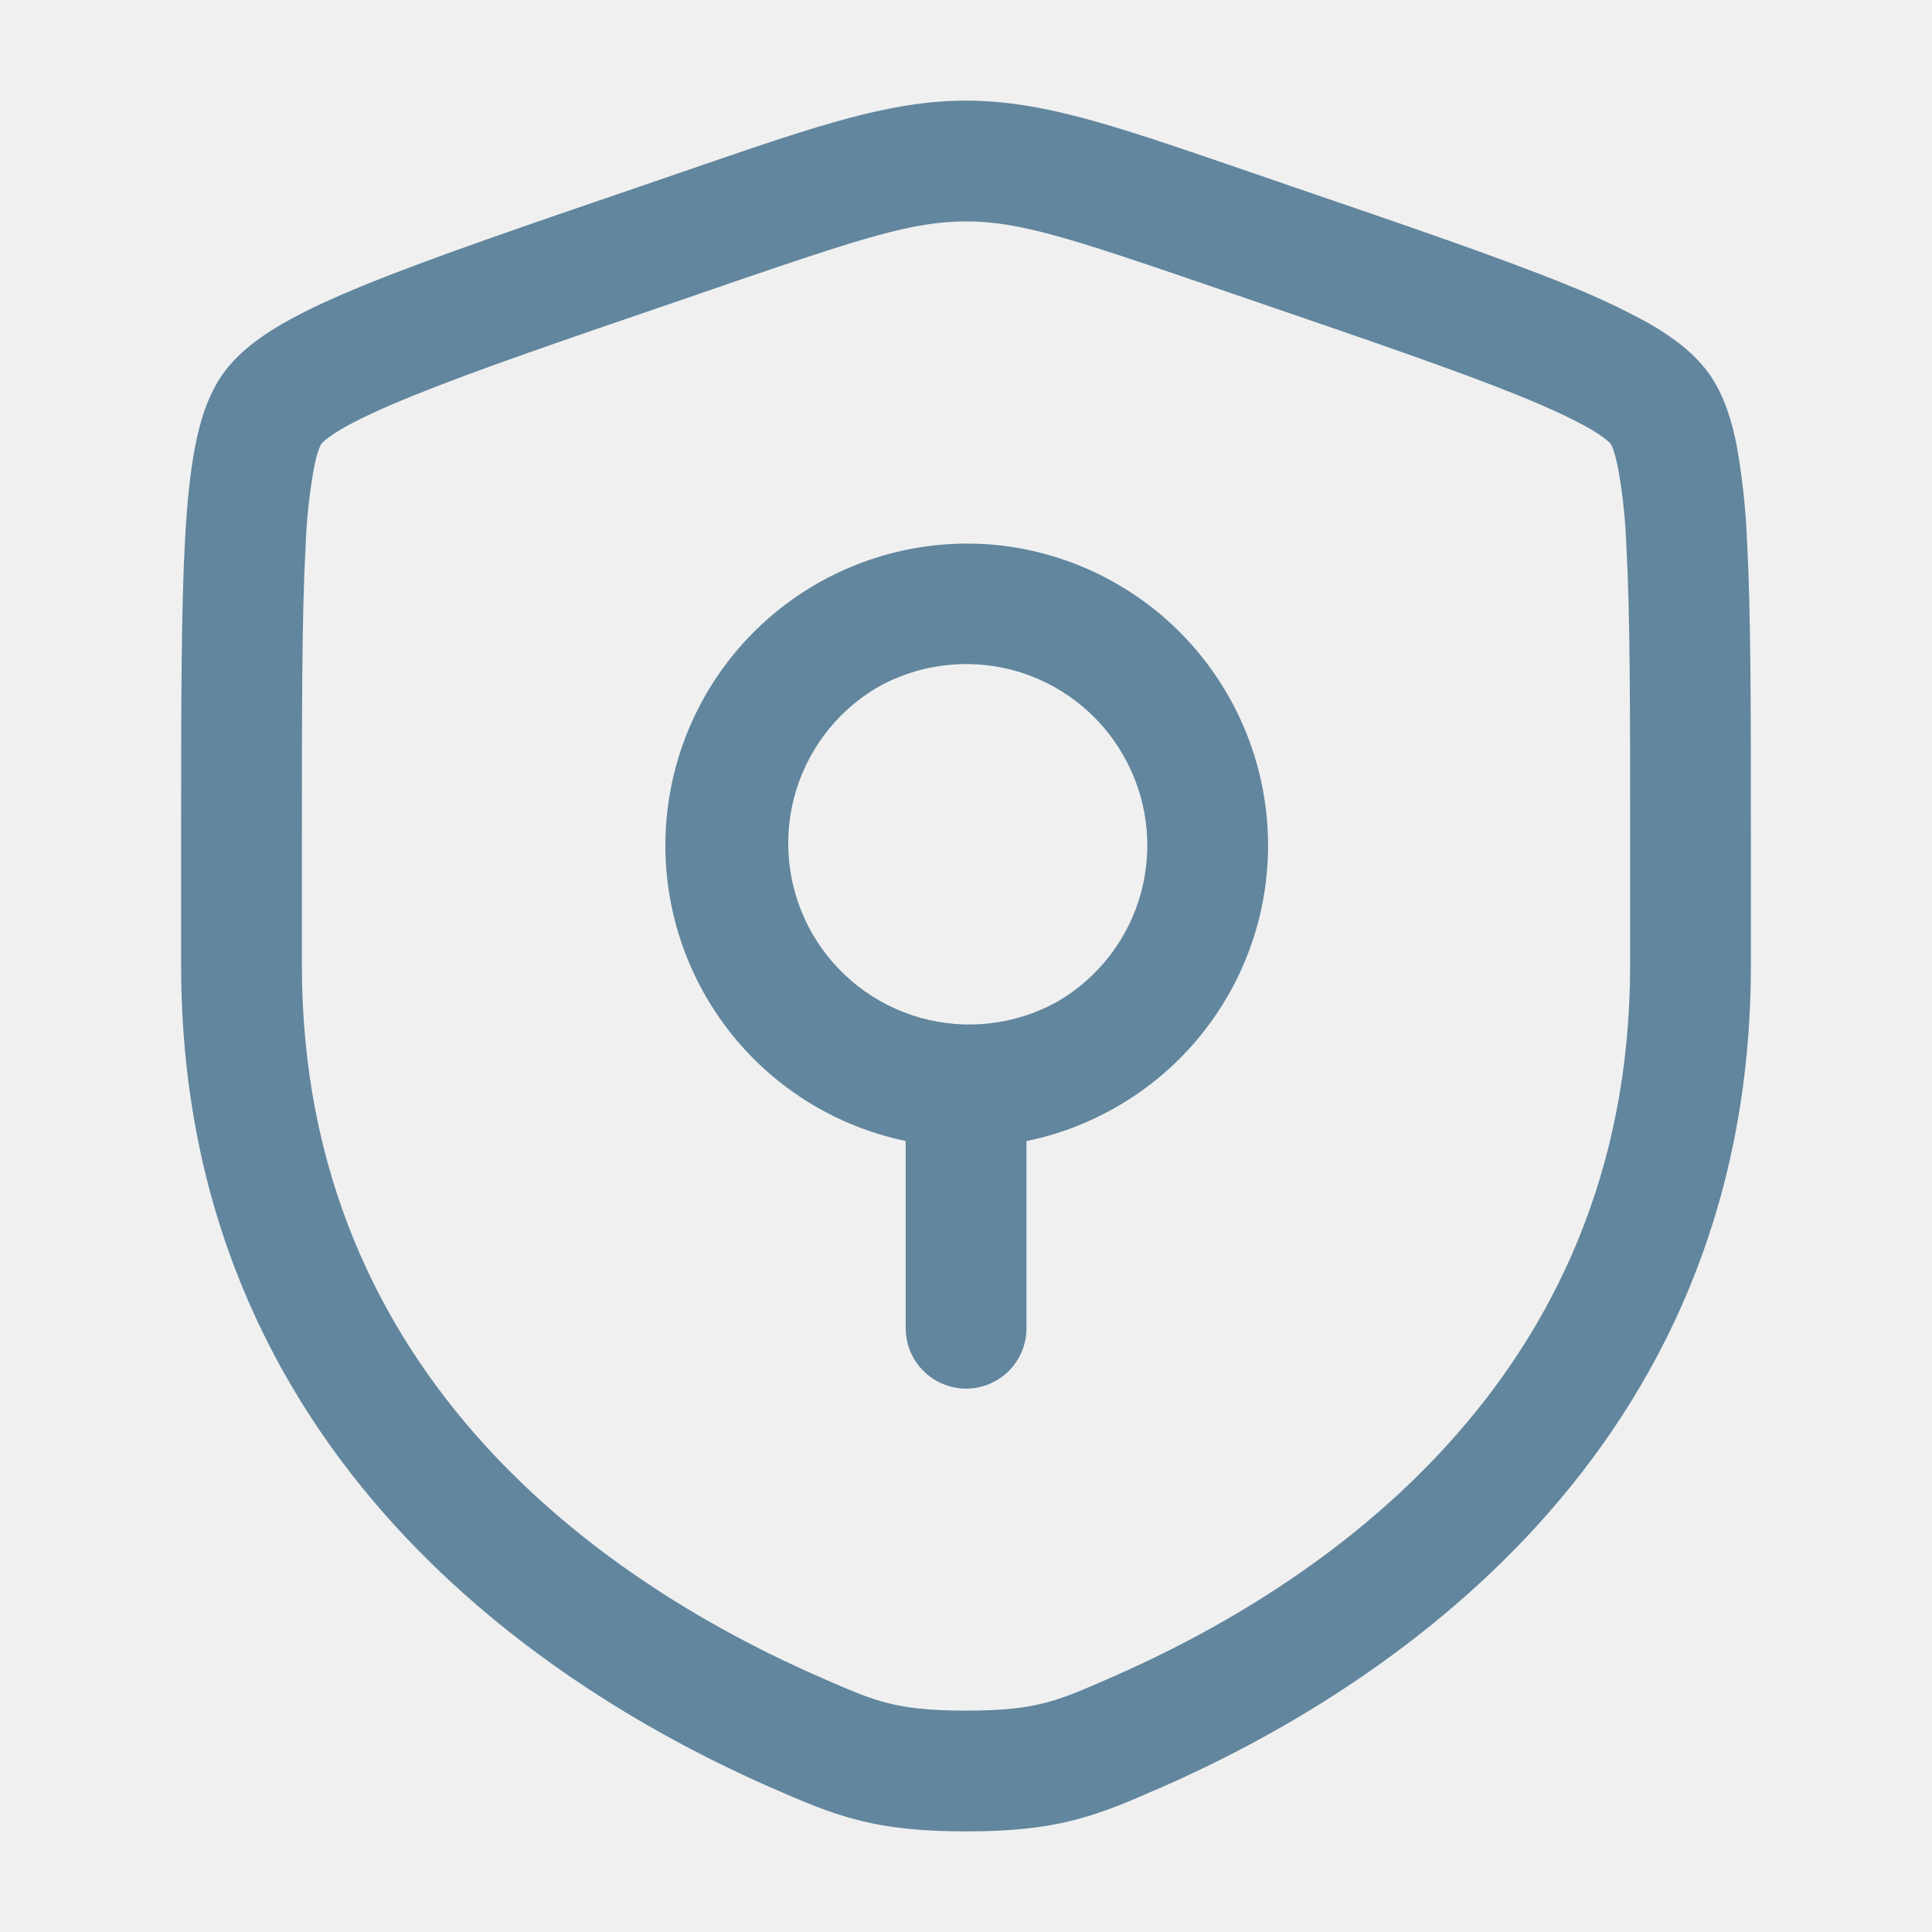
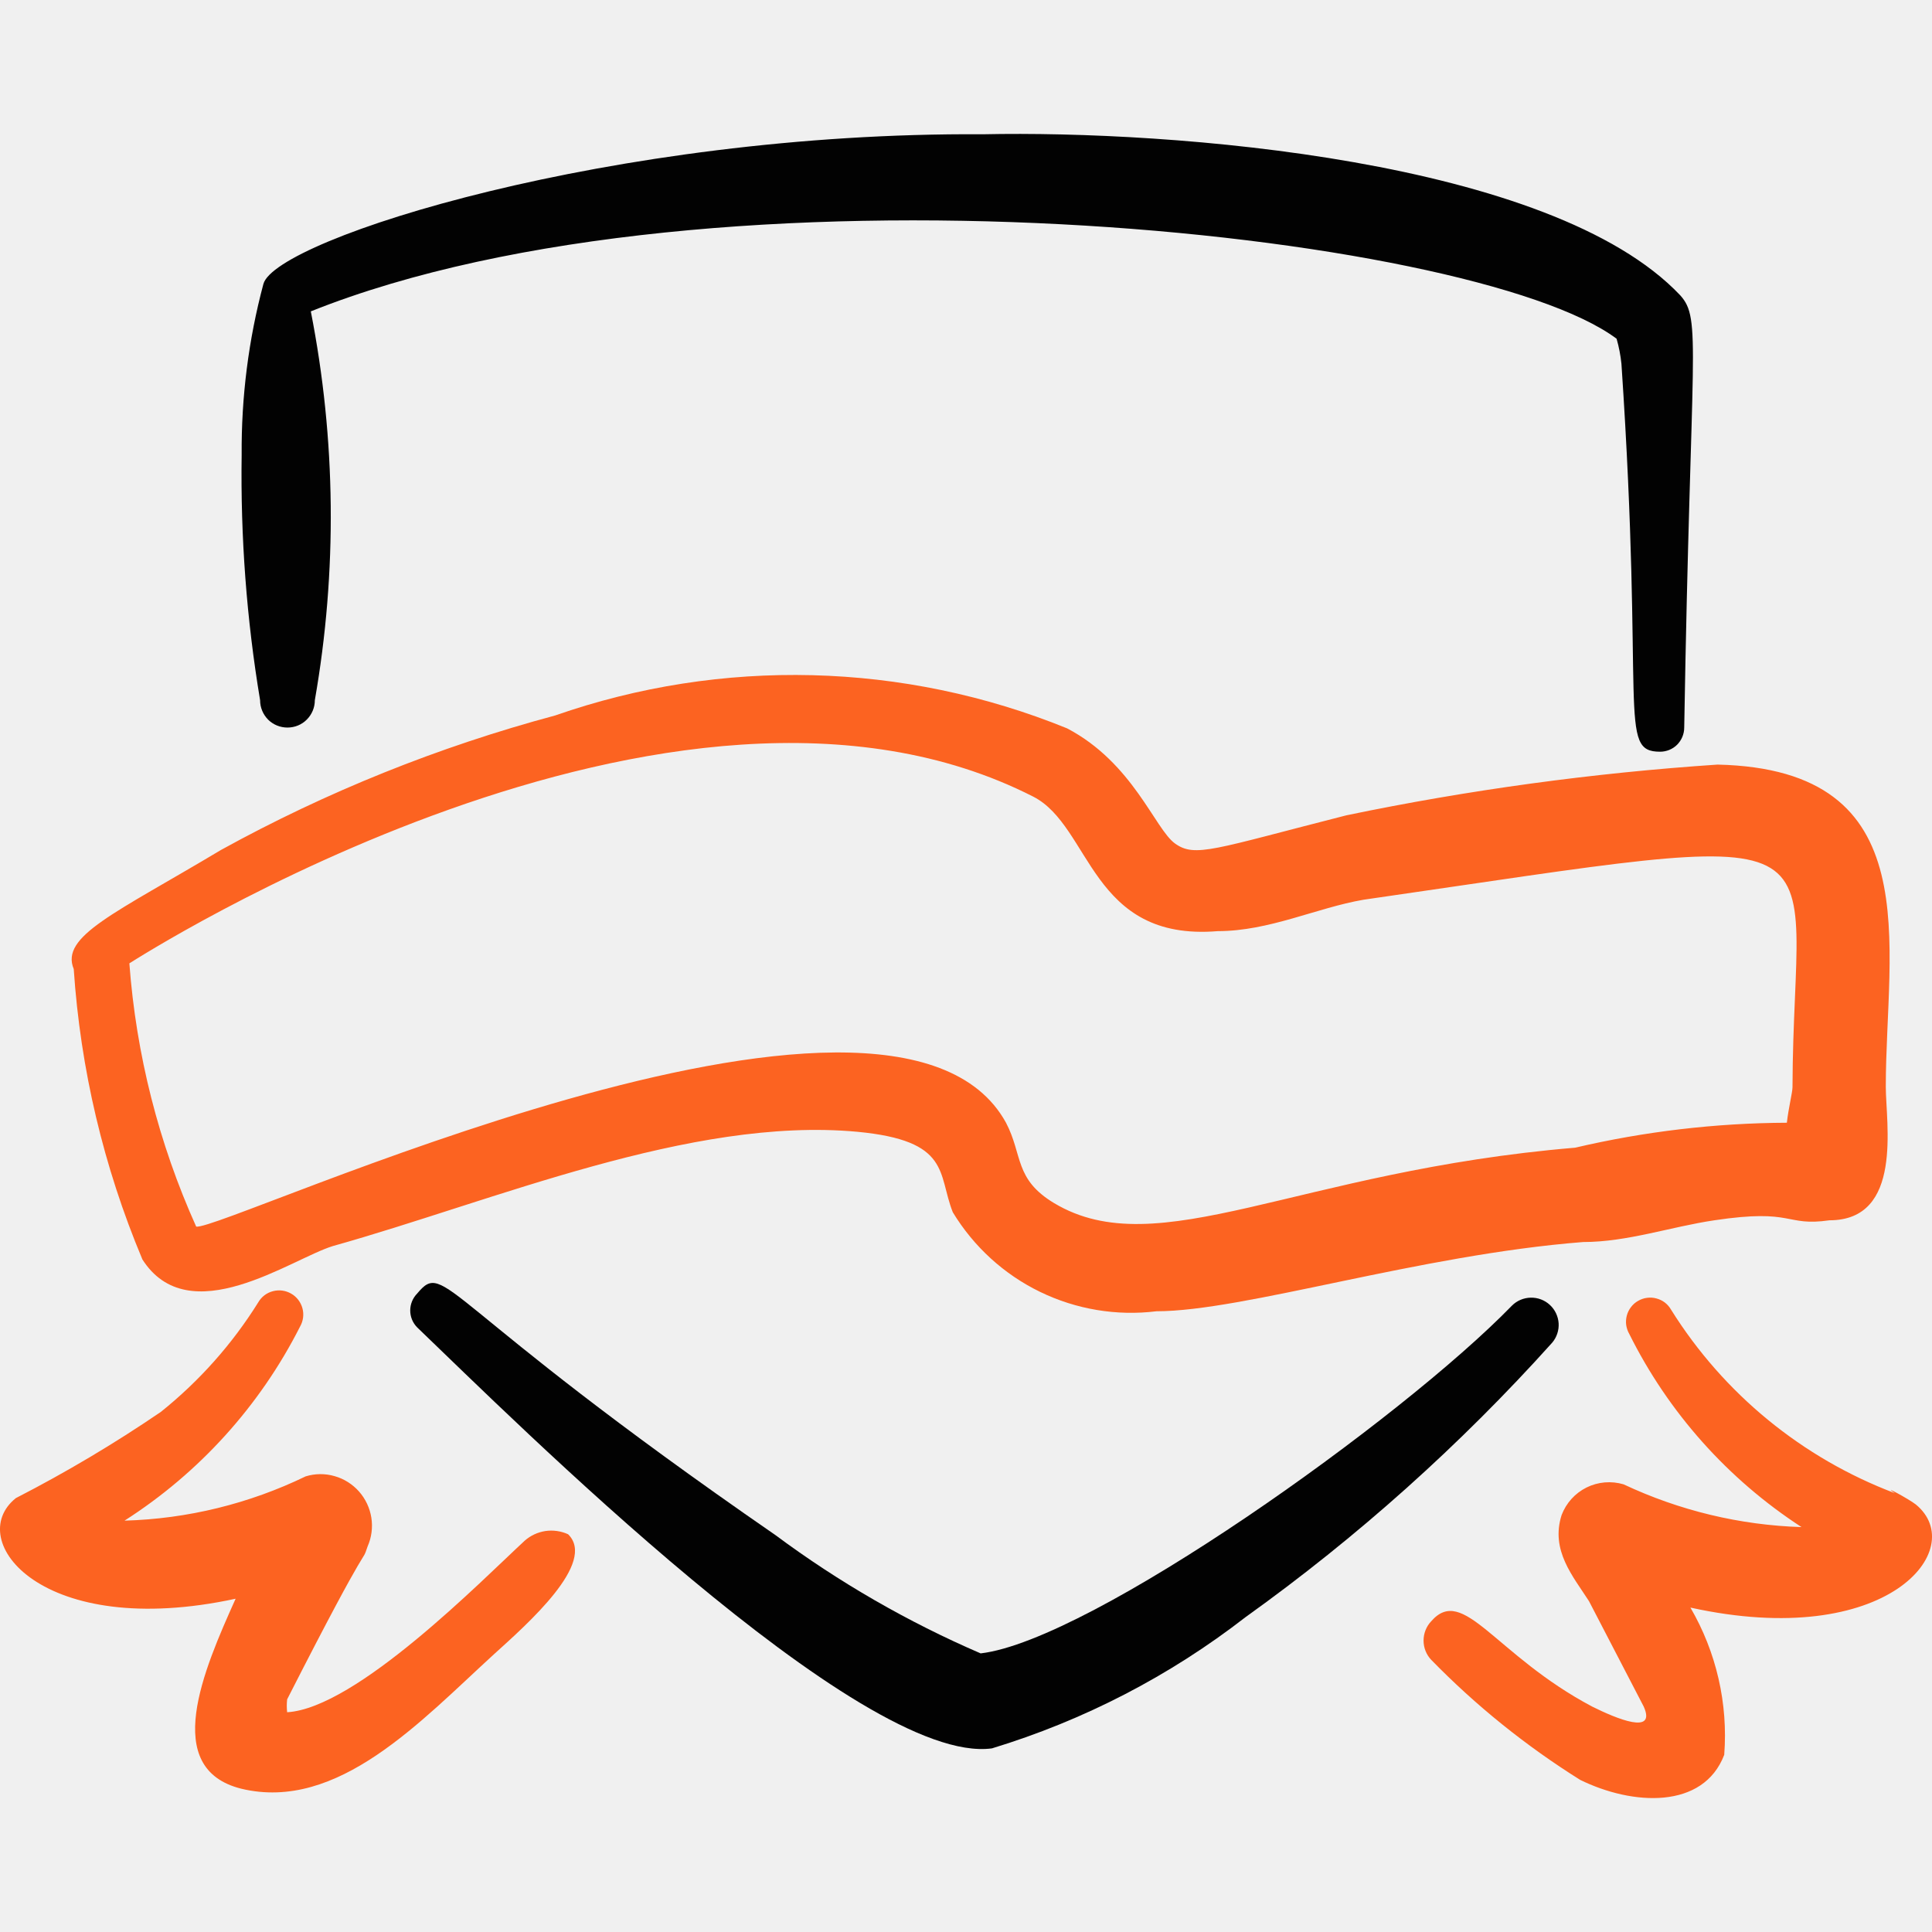
<svg xmlns="http://www.w3.org/2000/svg" width="24" height="24" viewBox="0 0 24 24" fill="none">
-   <path fill-rule="evenodd" clip-rule="evenodd" d="M12.45 6.778C11.491 6.666 10.526 6.929 9.755 7.511C8.985 8.093 8.468 8.95 8.314 9.903C8.159 10.856 8.379 11.832 8.926 12.628C9.473 13.424 10.306 13.977 11.251 14.174V16.5C11.251 16.699 11.33 16.89 11.471 17.03C11.612 17.171 11.802 17.25 12.001 17.25C12.2 17.25 12.391 17.171 12.532 17.03C12.672 16.89 12.751 16.699 12.751 16.5V14.175C13.137 14.096 13.516 13.955 13.876 13.747C14.303 13.501 14.677 13.174 14.977 12.783C15.277 12.393 15.497 11.947 15.625 11.471C15.752 10.995 15.785 10.499 15.72 10.011C15.655 9.522 15.495 9.051 15.248 8.625C14.957 8.121 14.553 7.692 14.067 7.372C13.582 7.051 13.028 6.848 12.45 6.778ZM10.876 8.552C11.132 8.404 11.414 8.307 11.707 8.269C12 8.23 12.298 8.249 12.584 8.325C12.869 8.402 13.137 8.534 13.371 8.714C13.605 8.894 13.802 9.119 13.949 9.375C14.098 9.631 14.194 9.913 14.233 10.206C14.272 10.499 14.252 10.797 14.176 11.083C14.1 11.368 13.967 11.636 13.787 11.87C13.607 12.104 13.383 12.301 13.126 12.448C12.611 12.732 12.004 12.802 11.437 12.644C10.87 12.486 10.388 12.112 10.093 11.602C9.799 11.092 9.716 10.488 9.862 9.917C10.009 9.347 10.373 8.857 10.876 8.552Z" fill="#61869E" />
-   <path fill-rule="evenodd" clip-rule="evenodd" d="M12 1.25C11.063 1.25 10.167 1.557 8.723 2.051L7.996 2.301C6.515 2.807 5.371 3.199 4.553 3.531C4.141 3.698 3.786 3.861 3.501 4.026C3.226 4.186 2.951 4.385 2.764 4.652C2.579 4.915 2.483 5.239 2.423 5.552C2.36 5.876 2.323 6.265 2.298 6.712C2.25 7.598 2.25 8.814 2.25 10.39V11.991C2.25 18.092 6.858 21.017 9.598 22.215L9.625 22.226C9.965 22.375 10.285 22.514 10.652 22.608C11.039 22.708 11.451 22.75 12 22.75C12.55 22.75 12.96 22.708 13.348 22.608C13.715 22.514 14.035 22.375 14.374 22.226L14.402 22.215C17.142 21.017 21.75 18.092 21.75 11.991V10.39C21.75 8.814 21.75 7.598 21.702 6.711C21.686 6.322 21.644 5.935 21.577 5.551C21.517 5.239 21.421 4.915 21.237 4.651C21.049 4.385 20.774 4.186 20.499 4.026C20.159 3.838 19.808 3.673 19.447 3.531C18.629 3.199 17.485 2.807 16.004 2.301L15.277 2.051C13.833 1.557 12.937 1.25 12 1.25ZM9.08 3.514C10.695 2.962 11.342 2.75 12 2.75C12.658 2.75 13.305 2.962 14.92 3.514L15.492 3.71C17.005 4.228 18.108 4.606 18.882 4.92C19.269 5.078 19.549 5.21 19.746 5.324C19.842 5.38 19.911 5.426 19.954 5.463C19.992 5.493 20.007 5.511 20.009 5.513C20.022 5.537 20.033 5.561 20.041 5.587C20.061 5.642 20.082 5.724 20.104 5.835C20.159 6.152 20.193 6.472 20.204 6.793C20.25 7.634 20.25 8.808 20.25 10.417V11.991C20.25 17.167 16.38 19.714 13.801 20.84C13.43 21.002 13.215 21.094 12.976 21.155C12.748 21.214 12.47 21.25 12 21.25C11.53 21.25 11.252 21.214 11.024 21.155C10.784 21.095 10.57 21.002 10.199 20.84C7.619 19.714 3.75 17.166 3.75 11.991V10.417C3.75 8.808 3.75 7.634 3.796 6.793C3.807 6.472 3.841 6.152 3.896 5.835C3.917 5.724 3.938 5.642 3.959 5.587C3.977 5.537 3.989 5.517 3.991 5.513C4.008 5.495 4.026 5.478 4.046 5.463C4.089 5.426 4.158 5.38 4.254 5.323C4.451 5.209 4.731 5.078 5.118 4.921C5.892 4.606 6.995 4.228 8.508 3.711L9.08 3.514Z" fill="#61869E" />
+   <g clip-path="url(#clip0_697_2955)">
+     <path fill-rule="evenodd" clip-rule="evenodd" d="M3.231 8.698C3.231 8.789 3.267 8.875 3.33 8.939C3.394 9.003 3.481 9.038 3.571 9.038C3.661 9.038 3.748 9.003 3.811 8.939C3.875 8.875 3.911 8.789 3.911 8.698C4.191 7.098 4.174 5.461 3.861 3.868C8.861 1.868 18.292 2.868 20.082 4.208C20.111 4.31 20.131 4.413 20.142 4.518C20.432 8.828 20.092 9.338 20.622 9.338C20.701 9.338 20.778 9.307 20.834 9.251C20.89 9.194 20.922 9.118 20.922 9.038C21.002 4.278 21.142 3.968 20.872 3.668C19.272 1.978 14.552 1.618 12.212 1.668C7.622 1.638 3.422 2.968 3.272 3.528C3.087 4.22 2.997 4.933 3.002 5.648C2.987 6.67 3.063 7.691 3.231 8.698ZM19.282 16.679C19.338 16.613 19.367 16.526 19.362 16.439C19.356 16.351 19.317 16.269 19.253 16.21C19.188 16.15 19.103 16.118 19.015 16.12C18.927 16.122 18.844 16.157 18.782 16.219C17.412 17.629 13.552 20.379 12.182 20.539C11.278 20.149 10.422 19.656 9.632 19.069C5.432 16.169 5.542 15.639 5.182 16.069C5.127 16.125 5.096 16.201 5.096 16.279C5.096 16.358 5.127 16.433 5.182 16.489C6.382 17.639 10.692 21.939 12.322 21.719C13.462 21.372 14.53 20.82 15.472 20.089C16.862 19.094 18.139 17.951 19.282 16.679Z" fill="#020202" />
+     <path fill-rule="evenodd" clip-rule="evenodd" d="M1.765 15.639C2.345 16.559 3.615 15.639 4.135 15.479C6.135 14.919 8.575 13.869 10.646 14.059C11.816 14.169 11.646 14.579 11.836 15.059C12.095 15.486 12.471 15.83 12.92 16.048C13.369 16.266 13.871 16.35 14.366 16.289C15.446 16.289 17.626 15.589 19.666 15.429C20.216 15.429 20.756 15.239 21.296 15.159C22.296 15.009 22.166 15.239 22.726 15.159C23.646 15.159 23.426 13.949 23.426 13.499C23.426 11.739 23.976 9.558 21.336 9.498C19.787 9.602 18.246 9.812 16.726 10.128C15.076 10.548 14.846 10.658 14.596 10.478C14.346 10.298 14.076 9.478 13.256 9.048C11.226 8.222 8.965 8.166 6.896 8.888C5.45 9.276 4.056 9.836 2.746 10.558C1.426 11.348 0.746 11.628 0.916 12.038C0.999 13.277 1.286 14.493 1.766 15.638M12.837 9.897C13.557 10.267 13.547 11.697 15.127 11.567C15.767 11.567 16.357 11.277 16.937 11.177C23.177 10.277 22.277 10.177 22.267 13.507C22.267 13.567 22.217 13.767 22.197 13.947C21.312 13.951 20.429 14.055 19.567 14.257C16.107 14.547 14.387 15.717 13.097 14.947C12.597 14.647 12.707 14.347 12.497 13.947C11.087 11.377 2.747 15.307 2.437 15.237C1.972 14.204 1.691 13.097 1.607 11.967C1.707 11.907 8.367 7.617 12.837 9.897Z" fill="#FC6321" />
+     <path fill-rule="evenodd" clip-rule="evenodd" d="M6.517 19.14C5.987 19.63 4.427 21.22 3.567 21.27C3.561 21.216 3.561 21.163 3.567 21.11C4.657 18.97 4.477 19.47 4.567 19.209C4.616 19.098 4.632 18.974 4.613 18.853C4.594 18.733 4.541 18.62 4.46 18.528C4.379 18.437 4.274 18.37 4.156 18.337C4.039 18.303 3.914 18.304 3.797 18.34C3.095 18.68 2.328 18.868 1.547 18.89C2.476 18.296 3.229 17.463 3.727 16.48C3.767 16.41 3.778 16.329 3.757 16.252C3.736 16.175 3.686 16.109 3.617 16.07C3.548 16.03 3.466 16.019 3.389 16.04C3.312 16.06 3.247 16.11 3.207 16.18C2.884 16.698 2.474 17.158 1.997 17.54C1.42 17.933 0.82 18.29 0.197 18.61C-0.453 19.13 0.517 20.38 2.927 19.86C2.527 20.75 1.997 21.97 2.997 22.22C4.197 22.509 5.227 21.38 6.137 20.549C6.557 20.169 7.417 19.41 7.057 19.059C6.969 19.019 6.871 19.005 6.775 19.019C6.679 19.034 6.59 19.075 6.517 19.14ZM23.799 18.689C23.709 18.619 23.359 18.43 23.539 18.549C22.388 18.114 21.411 17.313 20.759 16.27C20.739 16.235 20.713 16.205 20.682 16.181C20.651 16.157 20.615 16.14 20.577 16.13C20.539 16.119 20.499 16.117 20.46 16.122C20.421 16.127 20.383 16.14 20.349 16.16C20.315 16.179 20.285 16.205 20.261 16.237C20.237 16.268 20.219 16.304 20.209 16.342C20.199 16.38 20.196 16.419 20.201 16.459C20.207 16.498 20.219 16.535 20.239 16.57C20.725 17.547 21.464 18.375 22.379 18.97C21.614 18.946 20.862 18.765 20.169 18.439C20.017 18.394 19.852 18.407 19.709 18.478C19.566 18.549 19.456 18.671 19.399 18.82C19.259 19.259 19.539 19.579 19.739 19.89L20.419 21.2C20.579 21.559 20.079 21.349 19.779 21.2C18.569 20.559 18.179 19.68 17.779 20.14C17.718 20.204 17.684 20.29 17.684 20.38C17.684 20.469 17.718 20.555 17.779 20.619C18.334 21.188 18.955 21.688 19.629 22.11C20.279 22.43 21.159 22.48 21.419 21.799C21.468 21.161 21.321 20.523 20.999 19.97C23.449 20.509 24.469 19.239 23.799 18.689Z" fill="#FC6321" />
+   </g>
+   <defs>
+     <clipPath id="clip0_697_2955">
+       <rect width="24" height="24" fill="white" />
+     </clipPath>
+   </defs>
</svg>
